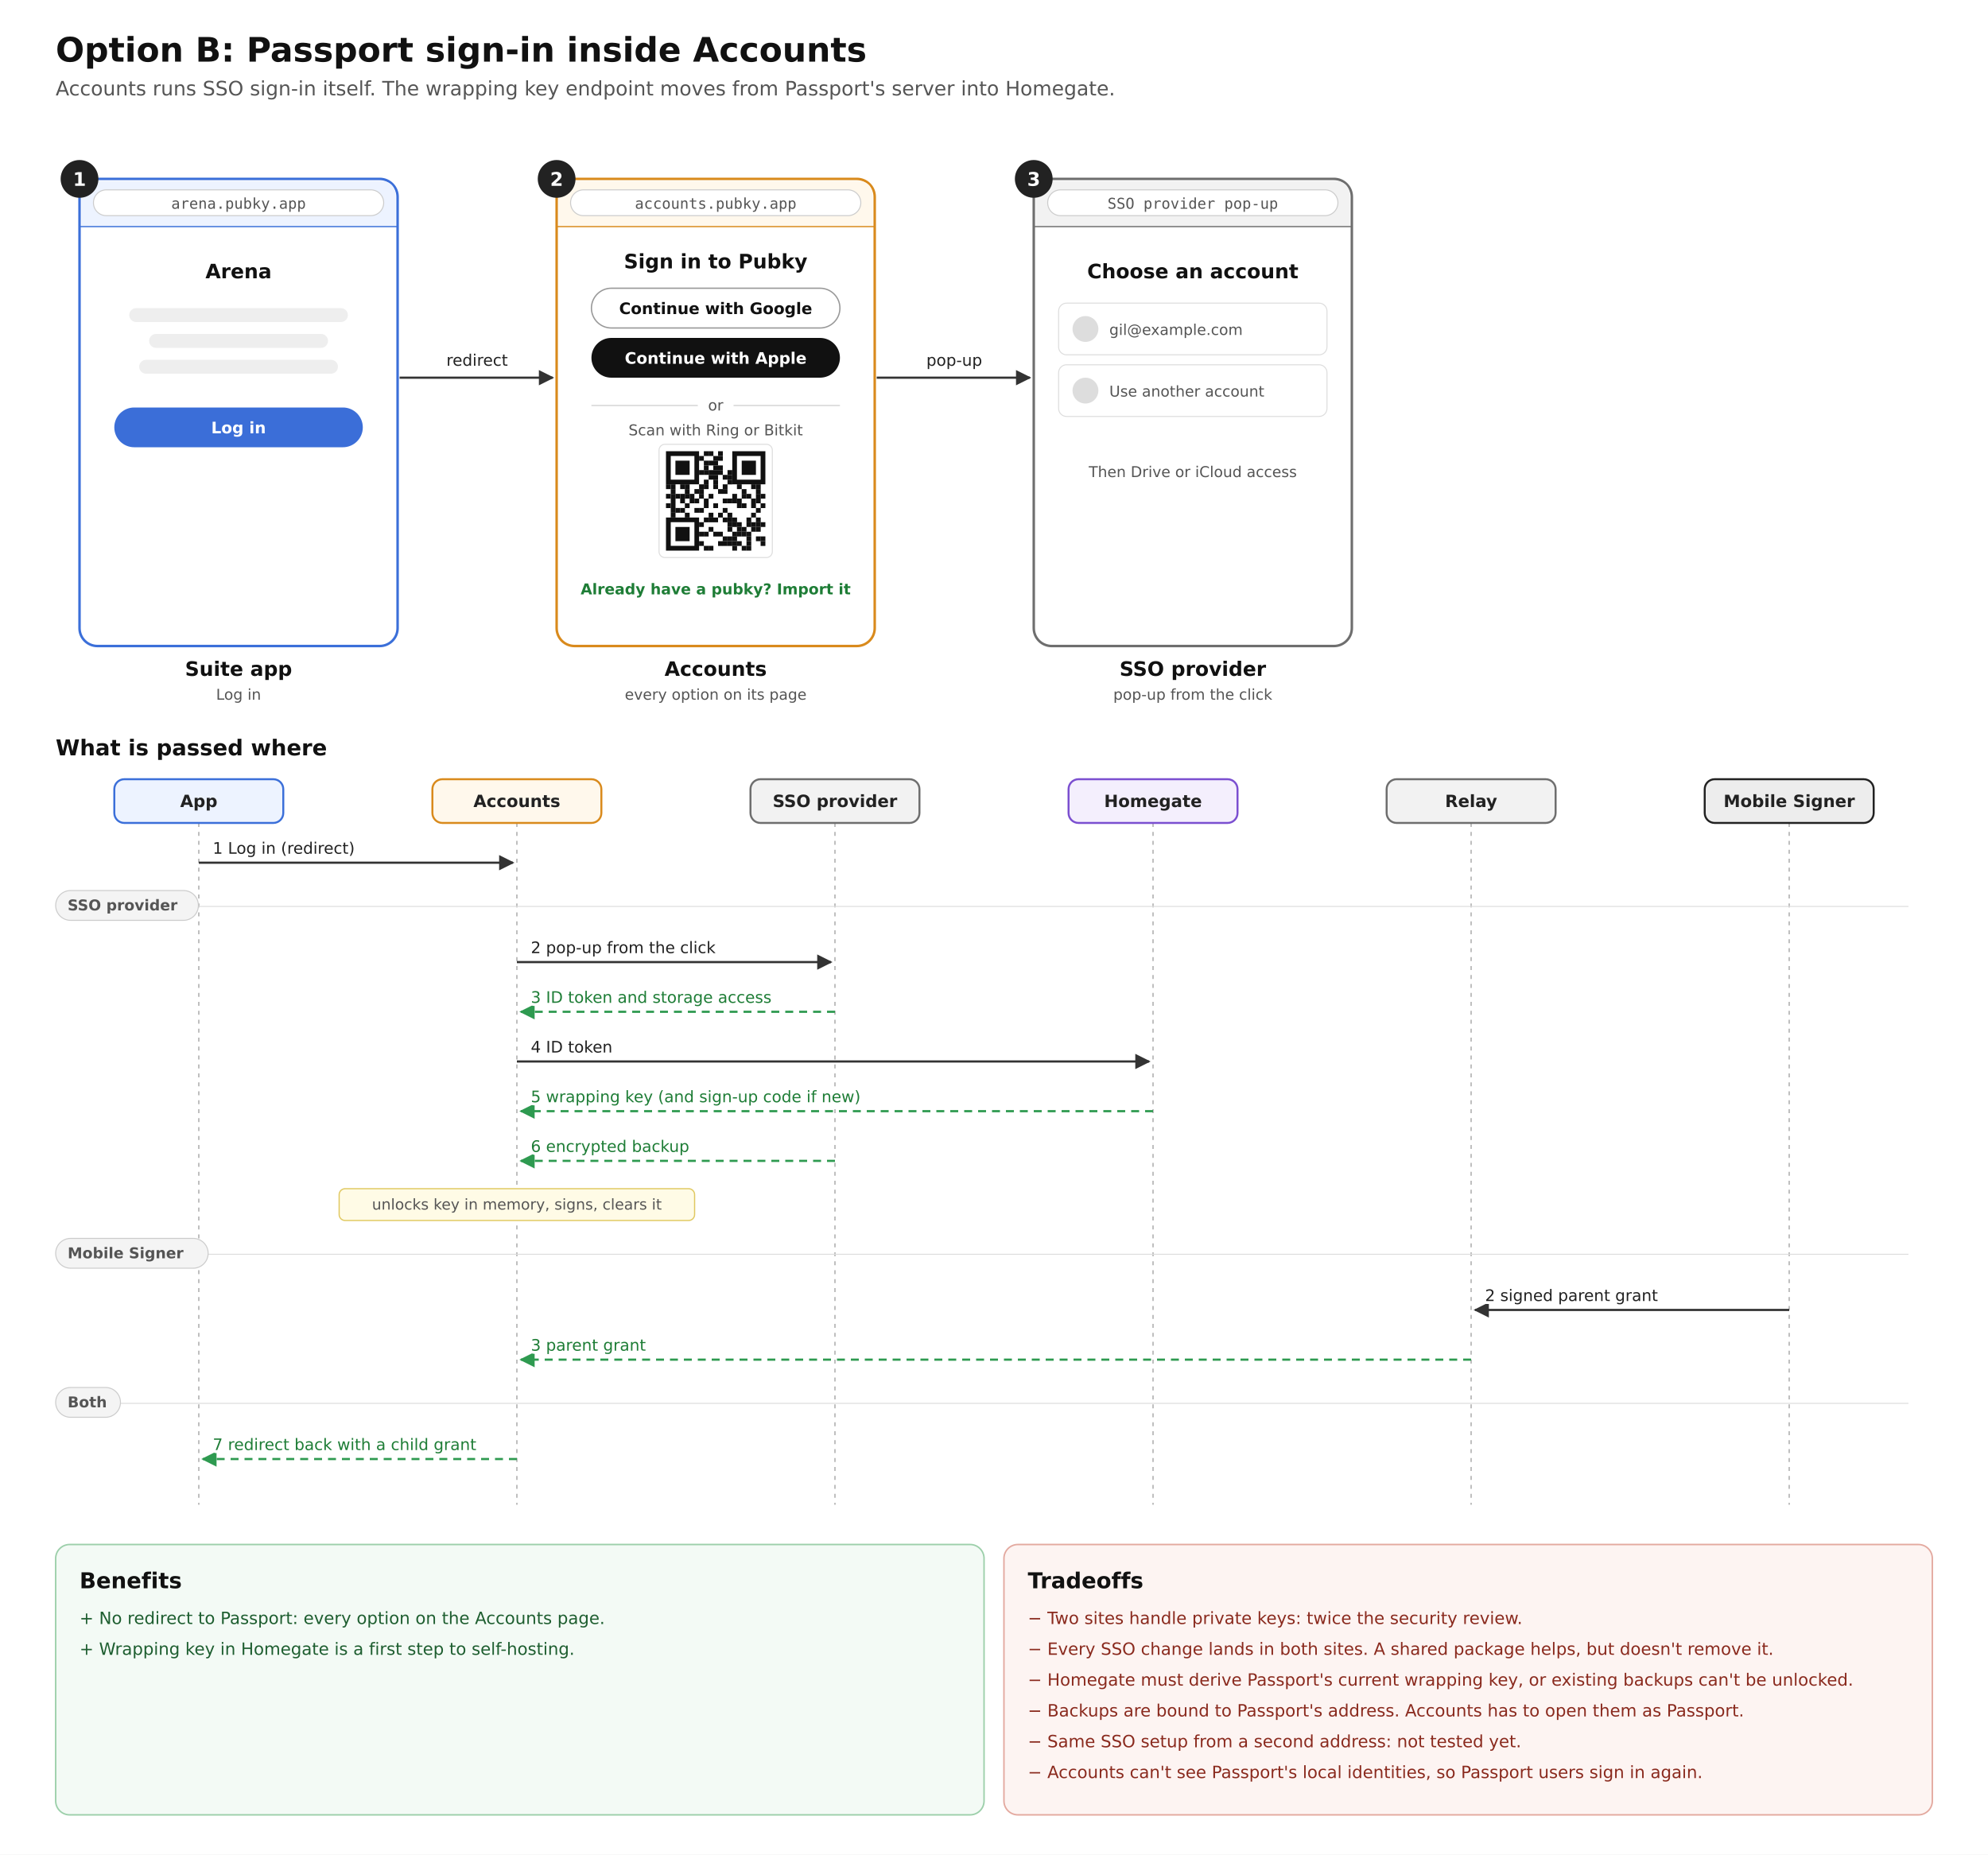
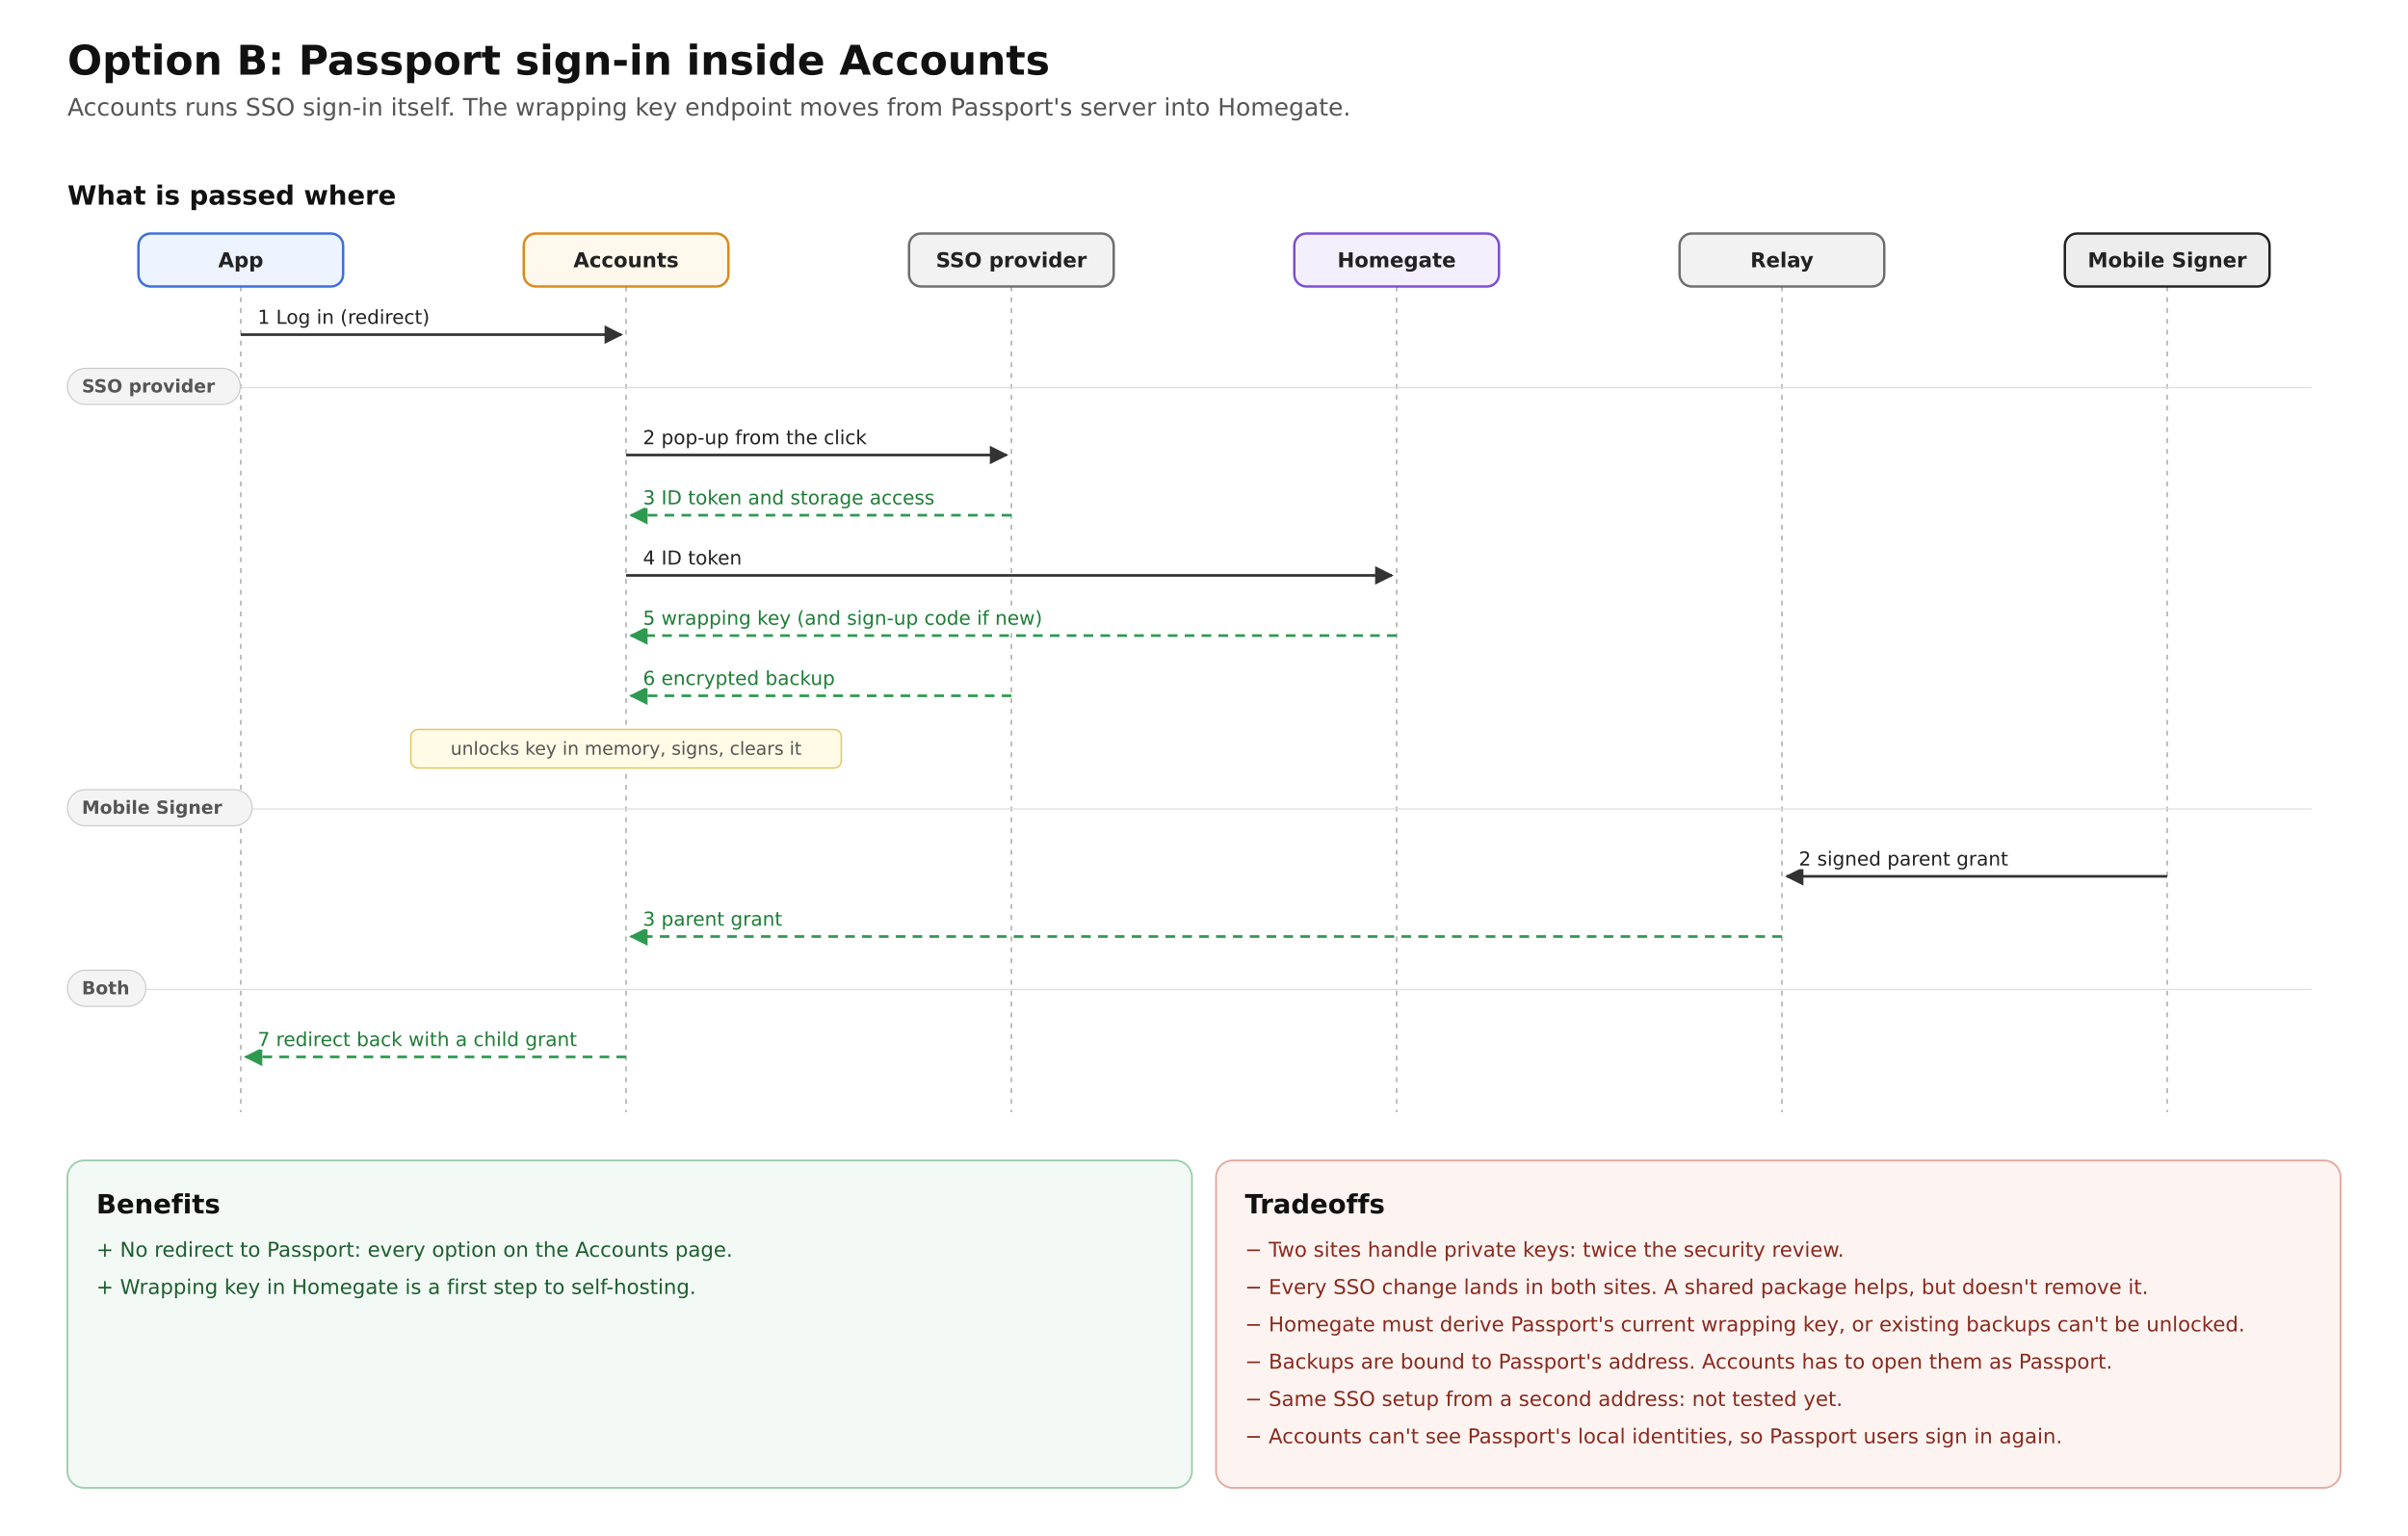
- <svg xmlns="http://www.w3.org/2000/svg" viewBox="0 0 2000 1866" width="2000" height="1866" font-family="DejaVu Sans, Verdana, sans-serif">
+ <svg xmlns="http://www.w3.org/2000/svg" viewBox="0 0 2000 1276" width="2000" height="1276" font-family="DejaVu Sans, Verdana, sans-serif">
  <defs>
    <marker id="dark" viewBox="0 0 10 10" refX="9" refY="5" markerWidth="7" markerHeight="7" orient="auto">
      <path d="M0,0 L10,5 L0,10 z" fill="#333" />
    </marker>
    <marker id="green" viewBox="0 0 10 10" refX="9" refY="5" markerWidth="7" markerHeight="7" orient="auto">
      <path d="M0,0 L10,5 L0,10 z" fill="#2E9A50" />
    </marker>
    <marker id="grey" viewBox="0 0 10 10" refX="9" refY="5" markerWidth="7" markerHeight="7" orient="auto">
      <path d="M0,0 L10,5 L0,10 z" fill="#888" />
    </marker>
    <style>
.solid{stroke:#333;stroke-width:2.2;fill:none;marker-end:url(#dark)}
.dash{stroke:#2E9A50;stroke-width:2.2;fill:none;stroke-dasharray:8 6;marker-end:url(#green)}
.opt{stroke:#888;stroke-width:2.2;fill:none;stroke-dasharray:6 5;marker-end:url(#grey)}
.life{stroke:#bbb;stroke-width:1.5;stroke-dasharray:4 5}
.title{font-weight:bold;font-size:34px;fill:#111}
.sub{font-size:20px;fill:#555}
.sec{font-weight:bold;font-size:22px;fill:#111}
.h{font-weight:bold;font-size:20px;fill:#111}
.b{font-size:17px;fill:#222}
.cap{font-size:15px;fill:#555}
.lbl{font-size:16px;fill:#222;paint-order:stroke;stroke:#fff;stroke-width:6px;stroke-linejoin:round}
.lblg{font-size:16px;fill:#1E7D36;paint-order:stroke;stroke:#fff;stroke-width:6px;stroke-linejoin:round}
.num{font-weight:bold}
.link{font-size:15px;fill:#1E7D36;font-weight:bold}
.mono{font-family:"DejaVu Sans Mono",monospace}
.pro{font-size:17px;fill:#1E5E30}
.con{font-size:17px;fill:#8A2A1E}
</style>
  </defs>
-   <rect width="2000" height="1866" fill="#fff" />
+   <rect width="2000" height="1276" fill="#fff" />
  <text x="56" y="62" class="title">Option B: Passport sign-in inside Accounts</text>
  <text x="56" y="96" class="sub">Accounts runs SSO sign-in itself. The wrapping key endpoint moves from Passport's server into Homegate.</text>
-   <rect x="80" y="180" width="320" height="470" rx="18" fill="#fff" stroke="#3B6FD9" stroke-width="2.5" />
-   <path d="M82,228 V198 Q82,182 98,182 H382 Q398,182 398,198 V228 Z" fill="#EDF3FF" />
-   <line x1="80" y1="228" x2="400" y2="228" stroke="#3B6FD9" stroke-width="1.2" />
-   <rect x="94" y="191" width="292" height="26" rx="13" fill="#fff" stroke="#ccc" stroke-width="1" />
-   <text x="240.0" y="210" class="cap mono" text-anchor="middle">arena.pubky.app</text>
-   <circle cx="80" cy="180" r="19" fill="#222" />
-   <text x="80" y="187" font-size="19" font-weight="bold" fill="#fff" text-anchor="middle">1</text>
-   <text x="240.0" y="680" class="h" text-anchor="middle">Suite app</text>
-   <text x="240.0" y="704" class="cap" text-anchor="middle">Log in</text>
-   <text x="240.0" y="280" class="h" text-anchor="middle">Arena</text>
-   <rect x="130.0" y="310" width="220.0" height="14" rx="7" fill="#EEE" stroke="#EEE" stroke-width="0" />
-   <rect x="150.0" y="336" width="180.0" height="14" rx="7" fill="#EEE" stroke="#EEE" stroke-width="0" />
-   <rect x="140.0" y="362" width="200.0" height="14" rx="7" fill="#EEE" stroke="#EEE" stroke-width="0" />
-   <rect x="115.0" y="410" width="250.0" height="40" rx="20" fill="#3B6ED8" stroke="#3B6ED8" stroke-width="0" />
-   <text x="240.0" y="436" font-size="16" font-weight="bold" fill="#fff" text-anchor="middle">Log in</text>
-   <rect x="560" y="180" width="320" height="470" rx="18" fill="#fff" stroke="#D98A1C" stroke-width="2.5" />
-   <path d="M562,228 V198 Q562,182 578,182 H862 Q878,182 878,198 V228 Z" fill="#FFF8EC" />
-   <line x1="560" y1="228" x2="880" y2="228" stroke="#D98A1C" stroke-width="1.2" />
-   <rect x="574" y="191" width="292" height="26" rx="13" fill="#fff" stroke="#ccc" stroke-width="1" />
-   <text x="720.0" y="210" class="cap mono" text-anchor="middle">accounts.pubky.app</text>
-   <circle cx="560" cy="180" r="19" fill="#222" />
-   <text x="560" y="187" font-size="19" font-weight="bold" fill="#fff" text-anchor="middle">2</text>
-   <text x="720.0" y="680" class="h" text-anchor="middle">Accounts</text>
-   <text x="720.0" y="704" class="cap" text-anchor="middle">every option on its page</text>
-   <text x="720.0" y="270" class="h" text-anchor="middle">Sign in to Pubky</text>
-   <rect x="595.0" y="290" width="250.0" height="40" rx="20" fill="#fff" stroke="#999" stroke-width="1.3" />
-   <text x="720.0" y="316" font-size="16" font-weight="bold" fill="#111" text-anchor="middle">Continue with Google</text>
-   <rect x="595.0" y="340" width="250.0" height="40" rx="20" fill="#111" stroke="#111" stroke-width="0" />
-   <text x="720.0" y="366" font-size="16" font-weight="bold" fill="#fff" text-anchor="middle">Continue with Apple</text>
-   <line x1="595.0" y1="408" x2="702.0" y2="408" stroke="#ccc" />
-   <line x1="738.0" y1="408" x2="845.0" y2="408" stroke="#ccc" />
-   <text x="720.0" y="413" class="cap" text-anchor="middle">or</text>
-   <text x="720.0" y="438" class="cap" text-anchor="middle">Scan with Ring or Bitkit</text>
-   <rect x="663.0" y="447" width="114.0" height="114" rx="6" fill="#fff" stroke="#ddd" stroke-width="1" />
-   <rect x="708.1" y="454.0" width="4.8" height="4.8" fill="#111" />
-   <rect x="712.9" y="454.0" width="4.8" height="4.8" fill="#111" />
-   <rect x="722.4" y="454.0" width="4.8" height="4.8" fill="#111" />
-   <rect x="703.3" y="458.8" width="4.8" height="4.8" fill="#111" />
-   <rect x="717.6" y="458.8" width="4.8" height="4.8" fill="#111" />
-   <rect x="722.4" y="458.8" width="4.8" height="4.8" fill="#111" />
-   <rect x="708.1" y="463.5" width="4.8" height="4.8" fill="#111" />
-   <rect x="712.9" y="463.5" width="4.8" height="4.8" fill="#111" />
-   <rect x="717.6" y="463.5" width="4.8" height="4.8" fill="#111" />
-   <rect x="708.1" y="468.3" width="4.8" height="4.8" fill="#111" />
-   <rect x="717.6" y="468.3" width="4.8" height="4.8" fill="#111" />
-   <rect x="722.4" y="468.3" width="4.8" height="4.8" fill="#111" />
-   <rect x="703.3" y="473.0" width="4.8" height="4.8" fill="#111" />
-   <rect x="708.1" y="473.0" width="4.8" height="4.8" fill="#111" />
-   <rect x="712.9" y="473.0" width="4.8" height="4.8" fill="#111" />
-   <rect x="717.6" y="473.0" width="4.8" height="4.8" fill="#111" />
-   <rect x="722.4" y="473.0" width="4.8" height="4.8" fill="#111" />
-   <rect x="731.9" y="473.0" width="4.8" height="4.8" fill="#111" />
-   <rect x="712.9" y="477.8" width="4.8" height="4.8" fill="#111" />
-   <rect x="717.6" y="477.8" width="4.8" height="4.8" fill="#111" />
-   <rect x="727.1" y="477.8" width="4.8" height="4.8" fill="#111" />
-   <rect x="731.9" y="477.8" width="4.8" height="4.8" fill="#111" />
-   <rect x="708.1" y="482.6" width="4.8" height="4.8" fill="#111" />
-   <rect x="717.6" y="482.6" width="4.8" height="4.8" fill="#111" />
-   <rect x="731.9" y="482.6" width="4.8" height="4.8" fill="#111" />
-   <rect x="670.0" y="487.3" width="4.8" height="4.8" fill="#111" />
-   <rect x="674.8" y="487.3" width="4.8" height="4.8" fill="#111" />
-   <rect x="684.3" y="487.3" width="4.8" height="4.8" fill="#111" />
-   <rect x="689.0" y="487.3" width="4.8" height="4.8" fill="#111" />
-   <rect x="703.3" y="487.3" width="4.8" height="4.8" fill="#111" />
-   <rect x="708.1" y="487.3" width="4.8" height="4.8" fill="#111" />
-   <rect x="717.6" y="487.3" width="4.8" height="4.8" fill="#111" />
-   <rect x="727.1" y="487.3" width="4.8" height="4.8" fill="#111" />
-   <rect x="741.4" y="487.3" width="4.8" height="4.8" fill="#111" />
-   <rect x="755.7" y="487.3" width="4.8" height="4.8" fill="#111" />
-   <rect x="760.5" y="487.3" width="4.8" height="4.8" fill="#111" />
-   <rect x="674.8" y="492.1" width="4.8" height="4.8" fill="#111" />
-   <rect x="689.0" y="492.1" width="4.8" height="4.8" fill="#111" />
-   <rect x="698.6" y="492.1" width="4.8" height="4.8" fill="#111" />
-   <rect x="703.3" y="492.1" width="4.8" height="4.8" fill="#111" />
-   <rect x="722.4" y="492.1" width="4.8" height="4.8" fill="#111" />
-   <rect x="727.1" y="492.1" width="4.8" height="4.8" fill="#111" />
-   <rect x="746.2" y="492.1" width="4.8" height="4.8" fill="#111" />
-   <rect x="760.5" y="492.1" width="4.8" height="4.8" fill="#111" />
-   <rect x="670.0" y="496.9" width="4.8" height="4.8" fill="#111" />
-   <rect x="674.8" y="496.9" width="4.8" height="4.8" fill="#111" />
-   <rect x="679.5" y="496.9" width="4.8" height="4.8" fill="#111" />
-   <rect x="684.3" y="496.9" width="4.8" height="4.8" fill="#111" />
-   <rect x="689.0" y="496.9" width="4.8" height="4.8" fill="#111" />
-   <rect x="693.8" y="496.9" width="4.8" height="4.8" fill="#111" />
-   <rect x="703.3" y="496.9" width="4.8" height="4.8" fill="#111" />
-   <rect x="712.9" y="496.9" width="4.8" height="4.8" fill="#111" />
-   <rect x="736.7" y="496.9" width="4.8" height="4.8" fill="#111" />
-   <rect x="746.2" y="496.9" width="4.8" height="4.8" fill="#111" />
-   <rect x="751.0" y="496.9" width="4.8" height="4.8" fill="#111" />
-   <rect x="760.5" y="496.9" width="4.8" height="4.8" fill="#111" />
-   <rect x="765.2" y="496.9" width="4.8" height="4.8" fill="#111" />
-   <rect x="674.8" y="501.6" width="4.8" height="4.8" fill="#111" />
-   <rect x="684.3" y="501.6" width="4.8" height="4.8" fill="#111" />
-   <rect x="693.8" y="501.6" width="4.8" height="4.8" fill="#111" />
-   <rect x="698.6" y="501.6" width="4.8" height="4.8" fill="#111" />
-   <rect x="708.1" y="501.6" width="4.8" height="4.8" fill="#111" />
-   <rect x="727.1" y="501.6" width="4.8" height="4.8" fill="#111" />
-   <rect x="731.9" y="501.6" width="4.8" height="4.8" fill="#111" />
-   <rect x="736.7" y="501.6" width="4.8" height="4.8" fill="#111" />
-   <rect x="741.4" y="501.6" width="4.8" height="4.8" fill="#111" />
-   <rect x="755.7" y="501.6" width="4.8" height="4.8" fill="#111" />
-   <rect x="760.5" y="501.6" width="4.8" height="4.8" fill="#111" />
-   <rect x="670.0" y="506.4" width="4.8" height="4.8" fill="#111" />
-   <rect x="674.8" y="506.4" width="4.8" height="4.8" fill="#111" />
-   <rect x="689.0" y="506.4" width="4.8" height="4.8" fill="#111" />
-   <rect x="708.1" y="506.4" width="4.8" height="4.8" fill="#111" />
-   <rect x="717.6" y="506.4" width="4.8" height="4.8" fill="#111" />
-   <rect x="741.4" y="506.4" width="4.8" height="4.8" fill="#111" />
-   <rect x="746.2" y="506.4" width="4.8" height="4.8" fill="#111" />
-   <rect x="755.7" y="506.4" width="4.8" height="4.8" fill="#111" />
-   <rect x="765.2" y="506.4" width="4.8" height="4.8" fill="#111" />
-   <rect x="674.8" y="511.1" width="4.8" height="4.8" fill="#111" />
-   <rect x="679.5" y="511.1" width="4.8" height="4.8" fill="#111" />
-   <rect x="684.3" y="511.1" width="4.8" height="4.8" fill="#111" />
-   <rect x="698.6" y="511.1" width="4.8" height="4.8" fill="#111" />
-   <rect x="703.3" y="511.1" width="4.8" height="4.8" fill="#111" />
-   <rect x="727.1" y="511.1" width="4.8" height="4.8" fill="#111" />
-   <rect x="760.5" y="511.1" width="4.8" height="4.8" fill="#111" />
-   <rect x="674.8" y="515.9" width="4.8" height="4.8" fill="#111" />
-   <rect x="689.0" y="515.9" width="4.8" height="4.8" fill="#111" />
-   <rect x="712.9" y="515.9" width="4.8" height="4.8" fill="#111" />
-   <rect x="722.4" y="515.9" width="4.8" height="4.8" fill="#111" />
-   <rect x="731.9" y="515.9" width="4.8" height="4.8" fill="#111" />
-   <rect x="755.7" y="515.9" width="4.8" height="4.8" fill="#111" />
-   <rect x="708.1" y="520.7" width="4.8" height="4.8" fill="#111" />
-   <rect x="712.9" y="520.7" width="4.8" height="4.8" fill="#111" />
-   <rect x="717.6" y="520.7" width="4.8" height="4.8" fill="#111" />
-   <rect x="727.1" y="520.7" width="4.8" height="4.8" fill="#111" />
-   <rect x="731.9" y="520.7" width="4.8" height="4.8" fill="#111" />
-   <rect x="736.7" y="520.7" width="4.8" height="4.8" fill="#111" />
-   <rect x="751.0" y="520.7" width="4.8" height="4.8" fill="#111" />
-   <rect x="760.5" y="520.7" width="4.8" height="4.8" fill="#111" />
-   <rect x="703.3" y="525.4" width="4.8" height="4.8" fill="#111" />
-   <rect x="731.9" y="525.4" width="4.8" height="4.8" fill="#111" />
-   <rect x="736.7" y="525.4" width="4.8" height="4.8" fill="#111" />
-   <rect x="741.4" y="525.4" width="4.8" height="4.8" fill="#111" />
-   <rect x="751.0" y="525.4" width="4.8" height="4.8" fill="#111" />
-   <rect x="755.7" y="525.4" width="4.8" height="4.8" fill="#111" />
-   <rect x="760.5" y="525.4" width="4.8" height="4.8" fill="#111" />
-   <rect x="765.2" y="525.4" width="4.8" height="4.8" fill="#111" />
-   <rect x="712.9" y="530.2" width="4.8" height="4.8" fill="#111" />
-   <rect x="731.9" y="530.2" width="4.8" height="4.8" fill="#111" />
-   <rect x="741.4" y="530.2" width="4.8" height="4.8" fill="#111" />
-   <rect x="746.2" y="530.2" width="4.8" height="4.8" fill="#111" />
-   <rect x="755.7" y="530.2" width="4.8" height="4.8" fill="#111" />
-   <rect x="760.5" y="530.2" width="4.8" height="4.8" fill="#111" />
-   <rect x="703.3" y="535.0" width="4.8" height="4.8" fill="#111" />
-   <rect x="708.1" y="535.0" width="4.8" height="4.8" fill="#111" />
-   <rect x="717.6" y="535.0" width="4.8" height="4.8" fill="#111" />
-   <rect x="722.4" y="535.0" width="4.8" height="4.8" fill="#111" />
-   <rect x="736.7" y="535.0" width="4.8" height="4.8" fill="#111" />
-   <rect x="741.4" y="535.0" width="4.8" height="4.8" fill="#111" />
-   <rect x="746.2" y="535.0" width="4.8" height="4.8" fill="#111" />
-   <rect x="751.0" y="535.0" width="4.8" height="4.8" fill="#111" />
-   <rect x="727.1" y="539.7" width="4.8" height="4.8" fill="#111" />
-   <rect x="731.9" y="539.7" width="4.8" height="4.8" fill="#111" />
-   <rect x="736.7" y="539.7" width="4.8" height="4.8" fill="#111" />
-   <rect x="751.0" y="539.7" width="4.8" height="4.8" fill="#111" />
-   <rect x="760.5" y="539.7" width="4.8" height="4.8" fill="#111" />
-   <rect x="765.2" y="539.7" width="4.8" height="4.8" fill="#111" />
-   <rect x="703.3" y="544.5" width="4.8" height="4.8" fill="#111" />
-   <rect x="722.4" y="544.5" width="4.8" height="4.8" fill="#111" />
-   <rect x="727.1" y="544.5" width="4.8" height="4.8" fill="#111" />
-   <rect x="731.9" y="544.5" width="4.8" height="4.8" fill="#111" />
-   <rect x="736.7" y="544.5" width="4.8" height="4.8" fill="#111" />
-   <rect x="741.4" y="544.5" width="4.8" height="4.8" fill="#111" />
-   <rect x="751.0" y="544.5" width="4.8" height="4.8" fill="#111" />
-   <rect x="765.2" y="544.5" width="4.8" height="4.8" fill="#111" />
-   <rect x="708.1" y="549.2" width="4.8" height="4.8" fill="#111" />
-   <rect x="712.9" y="549.2" width="4.8" height="4.8" fill="#111" />
-   <rect x="736.7" y="549.2" width="4.8" height="4.8" fill="#111" />
-   <rect x="746.2" y="549.2" width="4.8" height="4.8" fill="#111" />
-   <rect x="751.0" y="549.2" width="4.8" height="4.8" fill="#111" />
-   <rect x="670.0" y="454.0" width="33.3" height="33.3" fill="#111" />
-   <rect x="674.8" y="458.8" width="23.8" height="23.8" fill="#fff" />
-   <rect x="679.5" y="463.5" width="14.3" height="14.3" fill="#111" />
-   <rect x="736.7" y="454.0" width="33.3" height="33.3" fill="#111" />
-   <rect x="741.4" y="458.8" width="23.8" height="23.8" fill="#fff" />
-   <rect x="746.2" y="463.5" width="14.3" height="14.3" fill="#111" />
-   <rect x="670.0" y="520.7" width="33.3" height="33.3" fill="#111" />
-   <rect x="674.8" y="525.4" width="23.8" height="23.8" fill="#fff" />
-   <rect x="679.5" y="530.2" width="14.3" height="14.3" fill="#111" />
-   <text x="720.0" y="598" class="link" text-anchor="middle">Already have a pubky? Import it</text>
-   <rect x="1040" y="180" width="320" height="470" rx="18" fill="#fff" stroke="#6E6E6E" stroke-width="2.5" />
-   <path d="M1042,228 V198 Q1042,182 1058,182 H1342 Q1358,182 1358,198 V228 Z" fill="#F2F2F2" />
-   <line x1="1040" y1="228" x2="1360" y2="228" stroke="#6E6E6E" stroke-width="1.2" />
-   <rect x="1054" y="191" width="292" height="26" rx="13" fill="#fff" stroke="#ccc" stroke-width="1" />
-   <text x="1200.0" y="210" class="cap mono" text-anchor="middle">SSO provider pop-up</text>
-   <circle cx="1040" cy="180" r="19" fill="#222" />
-   <text x="1040" y="187" font-size="19" font-weight="bold" fill="#fff" text-anchor="middle">3</text>
-   <text x="1200.0" y="680" class="h" text-anchor="middle">SSO provider</text>
-   <text x="1200.0" y="704" class="cap" text-anchor="middle">pop-up from the click</text>
-   <text x="1200.0" y="280" class="h" text-anchor="middle">Choose an account</text>
-   <rect x="1065" y="305" width="270" height="52" rx="8" fill="#fff" stroke="#ddd" stroke-width="1" />
-   <circle cx="1092" cy="331" r="13" fill="#DDD" />
-   <text x="1116" y="337" class="cap" text-anchor="start">gil@example.com</text>
-   <rect x="1065" y="367" width="270" height="52" rx="8" fill="#fff" stroke="#ddd" stroke-width="1" />
-   <circle cx="1092" cy="393" r="13" fill="#DDD" />
-   <text x="1116" y="399" class="cap" text-anchor="start">Use another account</text>
-   <text x="1200.0" y="480" class="cap" text-anchor="middle">Then Drive or iCloud access</text>
-   <path class="solid" d="M402,380 H556" />
-   <text x="480.0" y="368" class="lbl" text-anchor="middle">redirect</text>
-   <path class="solid" d="M882,380 H1036" />
-   <text x="960.0" y="368" class="lbl" text-anchor="middle">pop-up</text>
-   <text x="56" y="760" class="sec" text-anchor="start">What is passed where</text>
-   <line class="life" x1="200.0" y1="828" x2="200.0" y2="1514" />
-   <rect x="115.0" y="784" width="170.0" height="44" rx="10" fill="#EDF3FF" stroke="#3B6FD9" stroke-width="2" />
-   <text x="200.0" y="812" class="b num" text-anchor="middle">App</text>
-   <line class="life" x1="520.0" y1="828" x2="520.0" y2="1514" />
-   <rect x="435.0" y="784" width="170.0" height="44" rx="10" fill="#FFF8EC" stroke="#D98A1C" stroke-width="2" />
-   <text x="520.0" y="812" class="b num" text-anchor="middle">Accounts</text>
-   <line class="life" x1="840.0" y1="828" x2="840.0" y2="1514" />
-   <rect x="755.0" y="784" width="170.0" height="44" rx="10" fill="#F2F2F2" stroke="#6E6E6E" stroke-width="2" />
-   <text x="840.0" y="812" class="b num" text-anchor="middle">SSO provider</text>
-   <line class="life" x1="1160.0" y1="828" x2="1160.0" y2="1514" />
-   <rect x="1075.0" y="784" width="170.0" height="44" rx="10" fill="#F4EFFD" stroke="#7B4FD0" stroke-width="2" />
-   <text x="1160.0" y="812" class="b num" text-anchor="middle">Homegate</text>
-   <line class="life" x1="1480.0" y1="828" x2="1480.0" y2="1514" />
-   <rect x="1395.0" y="784" width="170.0" height="44" rx="10" fill="#F2F2F2" stroke="#6E6E6E" stroke-width="2" />
-   <text x="1480.0" y="812" class="b num" text-anchor="middle">Relay</text>
-   <line class="life" x1="1800.0" y1="828" x2="1800.0" y2="1514" />
-   <rect x="1715.0" y="784" width="170.0" height="44" rx="10" fill="#EDEDED" stroke="#222222" stroke-width="2" />
-   <text x="1800.0" y="812" class="b num" text-anchor="middle">Mobile Signer</text>
-   <path class="solid" d="M200.0,868 H516.0" />
-   <text x="214.0" y="859" class="lbl" text-anchor="start">1  Log in (redirect)</text>
-   <line x1="56" y1="912" x2="1920" y2="912" stroke="#ddd" stroke-width="1" />
-   <rect x="56" y="896" width="143.6" height="30" rx="15" fill="#F4F4F4" stroke="#ccc" stroke-width="1" />
-   <text x="68" y="916" class="cap num" text-anchor="start">SSO provider</text>
-   <path class="solid" d="M520.0,968 H836.0" />
-   <text x="534.0" y="959" class="lbl" text-anchor="start">2  pop-up from the click</text>
-   <path class="dash" d="M840.0,1018 H524.0" />
-   <text x="534.0" y="1009" class="lblg" text-anchor="start">3  ID token and storage access</text>
-   <path class="solid" d="M520.0,1068 H1156.0" />
-   <text x="534.0" y="1059" class="lbl" text-anchor="start">4  ID token</text>
-   <path class="dash" d="M1160.0,1118 H524.0" />
-   <text x="534.0" y="1109" class="lblg" text-anchor="start">5  wrapping key (and sign-up code if new)</text>
-   <path class="dash" d="M840.0,1168 H524.0" />
-   <text x="534.0" y="1159" class="lblg" text-anchor="start">6  encrypted backup</text>
-   <rect x="341.2" y="1196" width="357.6" height="32" rx="6" fill="#FFFBE6" stroke="#E0C860" stroke-width="1.2" />
-   <text x="520.0" y="1217" class="cap" text-anchor="middle">unlocks key in memory, signs, clears it</text>
-   <line x1="56" y1="1262" x2="1920" y2="1262" stroke="#ddd" stroke-width="1" />
-   <rect x="56" y="1246" width="153.4" height="30" rx="15" fill="#F4F4F4" stroke="#ccc" stroke-width="1" />
-   <text x="68" y="1266" class="cap num" text-anchor="start">Mobile Signer</text>
-   <path class="solid" d="M1800.0,1318 H1484.0" />
-   <text x="1494.0" y="1309" class="lbl" text-anchor="start">2  signed parent grant</text>
-   <path class="dash" d="M1480.0,1368 H524.0" />
-   <text x="534.0" y="1359" class="lblg" text-anchor="start">3  parent grant</text>
-   <line x1="56" y1="1412" x2="1920" y2="1412" stroke="#ddd" stroke-width="1" />
-   <rect x="56" y="1396" width="65.2" height="30" rx="15" fill="#F4F4F4" stroke="#ccc" stroke-width="1" />
-   <text x="68" y="1416" class="cap num" text-anchor="start">Both</text>
-   <path class="dash" d="M520.0,1468 H204.0" />
-   <text x="214.0" y="1459" class="lblg" text-anchor="start">7  redirect back with a child grant</text>
-   <rect x="56" y="1554" width="934" height="272" rx="14" fill="#F3FAF5" stroke="#9CCFAA" stroke-width="1.5" />
-   <text x="80" y="1598" class="sec" text-anchor="start">Benefits</text>
-   <text x="80" y="1634" class="pro" text-anchor="start">+ No redirect to Passport: every option on the Accounts page.</text>
-   <text x="80" y="1665" class="pro" text-anchor="start">+ Wrapping key in Homegate is a first step to self-hosting.</text>
-   <rect x="1010" y="1554" width="934" height="272" rx="14" fill="#FDF4F2" stroke="#E3A99F" stroke-width="1.5" />
-   <text x="1034" y="1598" class="sec" text-anchor="start">Tradeoffs</text>
-   <text x="1034" y="1634" class="con" text-anchor="start">− Two sites handle private keys: twice the security review.</text>
-   <text x="1034" y="1665" class="con" text-anchor="start">− Every SSO change lands in both sites. A shared package helps, but doesn't remove it.</text>
-   <text x="1034" y="1696" class="con" text-anchor="start">− Homegate must derive Passport's current wrapping key, or existing backups can't be unlocked.</text>
-   <text x="1034" y="1727" class="con" text-anchor="start">− Backups are bound to Passport's address. Accounts has to open them as Passport.</text>
-   <text x="1034" y="1758" class="con" text-anchor="start">− Same SSO setup from a second address: not tested yet.</text>
-   <text x="1034" y="1789" class="con" text-anchor="start">− Accounts can't see Passport's local identities, so Passport users sign in again.</text>
+   <text x="56" y="170" class="sec" text-anchor="start">What is passed where</text>
+   <line class="life" x1="200.0" y1="238" x2="200.0" y2="924" />
+   <rect x="115.0" y="194" width="170.0" height="44" rx="10" fill="#EDF3FF" stroke="#3B6FD9" stroke-width="2" />
+   <text x="200.0" y="222" class="b num" text-anchor="middle">App</text>
+   <line class="life" x1="520.0" y1="238" x2="520.0" y2="924" />
+   <rect x="435.0" y="194" width="170.0" height="44" rx="10" fill="#FFF8EC" stroke="#D98A1C" stroke-width="2" />
+   <text x="520.0" y="222" class="b num" text-anchor="middle">Accounts</text>
+   <line class="life" x1="840.0" y1="238" x2="840.0" y2="924" />
+   <rect x="755.0" y="194" width="170.0" height="44" rx="10" fill="#F2F2F2" stroke="#6E6E6E" stroke-width="2" />
+   <text x="840.0" y="222" class="b num" text-anchor="middle">SSO provider</text>
+   <line class="life" x1="1160.0" y1="238" x2="1160.0" y2="924" />
+   <rect x="1075.0" y="194" width="170.0" height="44" rx="10" fill="#F4EFFD" stroke="#7B4FD0" stroke-width="2" />
+   <text x="1160.0" y="222" class="b num" text-anchor="middle">Homegate</text>
+   <line class="life" x1="1480.0" y1="238" x2="1480.0" y2="924" />
+   <rect x="1395.0" y="194" width="170.0" height="44" rx="10" fill="#F2F2F2" stroke="#6E6E6E" stroke-width="2" />
+   <text x="1480.0" y="222" class="b num" text-anchor="middle">Relay</text>
+   <line class="life" x1="1800.0" y1="238" x2="1800.0" y2="924" />
+   <rect x="1715.0" y="194" width="170.0" height="44" rx="10" fill="#EDEDED" stroke="#222222" stroke-width="2" />
+   <text x="1800.0" y="222" class="b num" text-anchor="middle">Mobile Signer</text>
+   <path class="solid" d="M200.0,278 H516.0" />
+   <text x="214.0" y="269" class="lbl" text-anchor="start">1  Log in (redirect)</text>
+   <line x1="56" y1="322" x2="1920" y2="322" stroke="#ddd" stroke-width="1" />
+   <rect x="56" y="306" width="143.6" height="30" rx="15" fill="#F4F4F4" stroke="#ccc" stroke-width="1" />
+   <text x="68" y="326" class="cap num" text-anchor="start">SSO provider</text>
+   <path class="solid" d="M520.0,378 H836.0" />
+   <text x="534.0" y="369" class="lbl" text-anchor="start">2  pop-up from the click</text>
+   <path class="dash" d="M840.0,428 H524.0" />
+   <text x="534.0" y="419" class="lblg" text-anchor="start">3  ID token and storage access</text>
+   <path class="solid" d="M520.0,478 H1156.0" />
+   <text x="534.0" y="469" class="lbl" text-anchor="start">4  ID token</text>
+   <path class="dash" d="M1160.0,528 H524.0" />
+   <text x="534.0" y="519" class="lblg" text-anchor="start">5  wrapping key (and sign-up code if new)</text>
+   <path class="dash" d="M840.0,578 H524.0" />
+   <text x="534.0" y="569" class="lblg" text-anchor="start">6  encrypted backup</text>
+   <rect x="341.2" y="606" width="357.6" height="32" rx="6" fill="#FFFBE6" stroke="#E0C860" stroke-width="1.2" />
+   <text x="520.0" y="627" class="cap" text-anchor="middle">unlocks key in memory, signs, clears it</text>
+   <line x1="56" y1="672" x2="1920" y2="672" stroke="#ddd" stroke-width="1" />
+   <rect x="56" y="656" width="153.4" height="30" rx="15" fill="#F4F4F4" stroke="#ccc" stroke-width="1" />
+   <text x="68" y="676" class="cap num" text-anchor="start">Mobile Signer</text>
+   <path class="solid" d="M1800.0,728 H1484.0" />
+   <text x="1494.0" y="719" class="lbl" text-anchor="start">2  signed parent grant</text>
+   <path class="dash" d="M1480.0,778 H524.0" />
+   <text x="534.0" y="769" class="lblg" text-anchor="start">3  parent grant</text>
+   <line x1="56" y1="822" x2="1920" y2="822" stroke="#ddd" stroke-width="1" />
+   <rect x="56" y="806" width="65.2" height="30" rx="15" fill="#F4F4F4" stroke="#ccc" stroke-width="1" />
+   <text x="68" y="826" class="cap num" text-anchor="start">Both</text>
+   <path class="dash" d="M520.0,878 H204.0" />
+   <text x="214.0" y="869" class="lblg" text-anchor="start">7  redirect back with a child grant</text>
+   <rect x="56" y="964" width="934" height="272" rx="14" fill="#F3FAF5" stroke="#9CCFAA" stroke-width="1.5" />
+   <text x="80" y="1008" class="sec" text-anchor="start">Benefits</text>
+   <text x="80" y="1044" class="pro" text-anchor="start">+ No redirect to Passport: every option on the Accounts page.</text>
+   <text x="80" y="1075" class="pro" text-anchor="start">+ Wrapping key in Homegate is a first step to self-hosting.</text>
+   <rect x="1010" y="964" width="934" height="272" rx="14" fill="#FDF4F2" stroke="#E3A99F" stroke-width="1.5" />
+   <text x="1034" y="1008" class="sec" text-anchor="start">Tradeoffs</text>
+   <text x="1034" y="1044" class="con" text-anchor="start">− Two sites handle private keys: twice the security review.</text>
+   <text x="1034" y="1075" class="con" text-anchor="start">− Every SSO change lands in both sites. A shared package helps, but doesn't remove it.</text>
+   <text x="1034" y="1106" class="con" text-anchor="start">− Homegate must derive Passport's current wrapping key, or existing backups can't be unlocked.</text>
+   <text x="1034" y="1137" class="con" text-anchor="start">− Backups are bound to Passport's address. Accounts has to open them as Passport.</text>
+   <text x="1034" y="1168" class="con" text-anchor="start">− Same SSO setup from a second address: not tested yet.</text>
+   <text x="1034" y="1199" class="con" text-anchor="start">− Accounts can't see Passport's local identities, so Passport users sign in again.</text>
</svg>
